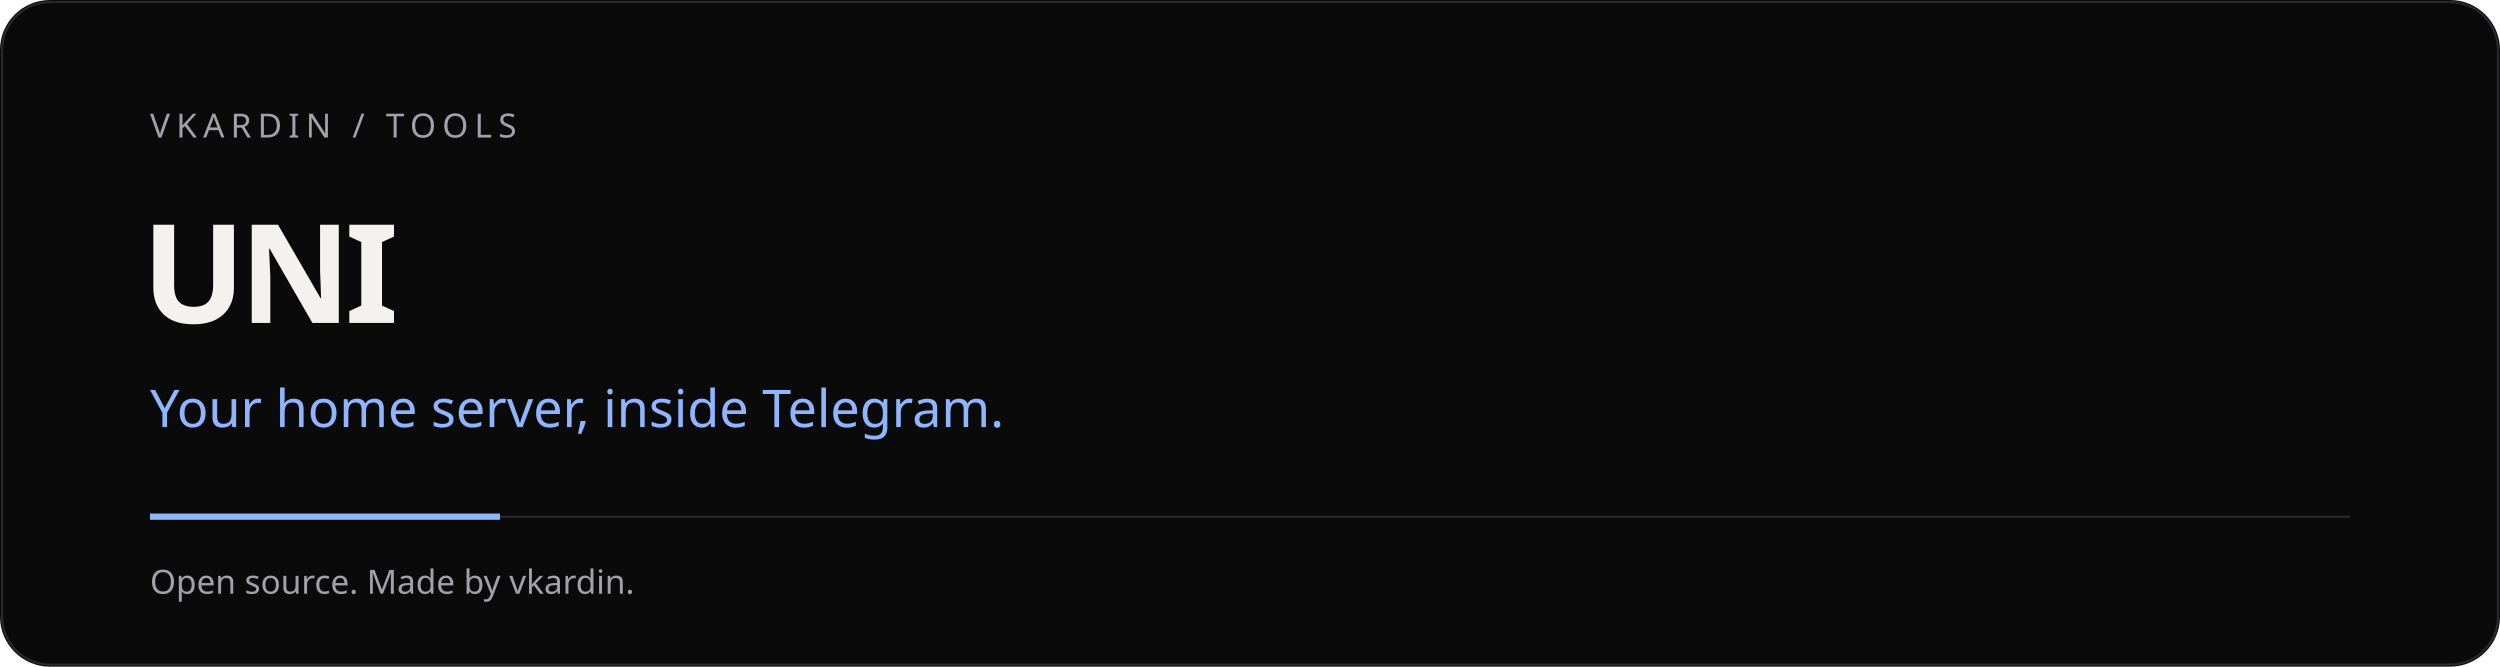
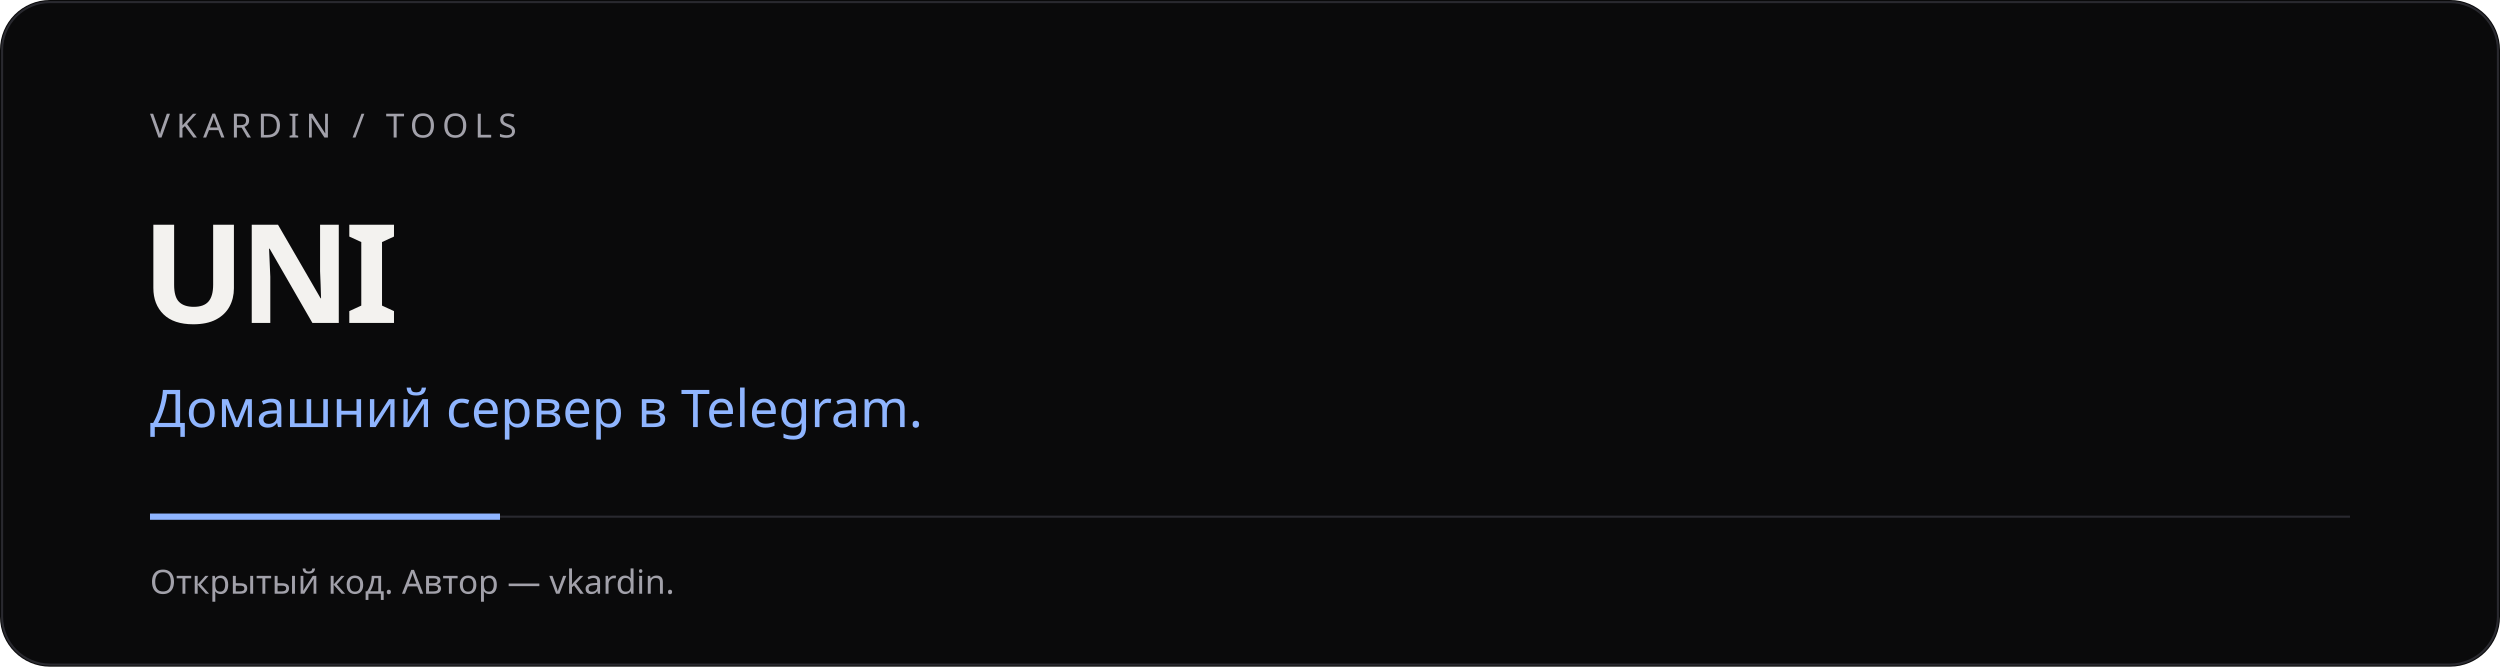
- <svg xmlns="http://www.w3.org/2000/svg" width="1200" height="320" viewBox="0 0 1200 320" role="img" aria-label="UNI by vkardin">
+ <svg xmlns="http://www.w3.org/2000/svg" width="1200" height="320" viewBox="0 0 1200 320" role="img" aria-label="UNI — vkardin">
  <rect width="1200" height="320" rx="24" fill="#0a0a0b" />
  <rect x="1" y="1" width="1198" height="318" rx="23" fill="none" stroke="#29292f" />
  <path d="M72 248H1128" stroke="#29292f" />
  <path d="M72 248H240" stroke="#8fb5ff" stroke-width="3" />
  <text x="72" y="66" fill="#a2a1aa" font-family="system-ui,sans-serif" font-size="16" letter-spacing="3">VKARDIN / TOOLS</text>
  <text x="68" y="155" fill="#f3f2ef" font-family="system-ui,sans-serif" font-size="66" font-weight="750" letter-spacing="-3">UNI</text>
-   <text x="72" y="205" fill="#8fb5ff" font-family="system-ui,sans-serif" font-size="25">Your home server, inside Telegram.</text>
-   <text x="72" y="285" fill="#a2a1aa" font-family="system-ui,sans-serif" font-size="16">Open source. Made by vkardin.</text>
+   <text x="72" y="205" fill="#8fb5ff" font-family="system-ui,sans-serif" font-size="25">Домашний сервер в Telegram.</text>
+   <text x="72" y="285" fill="#a2a1aa" font-family="system-ui,sans-serif" font-size="16">Открытый код. Автор — vkardin.</text>
</svg>
